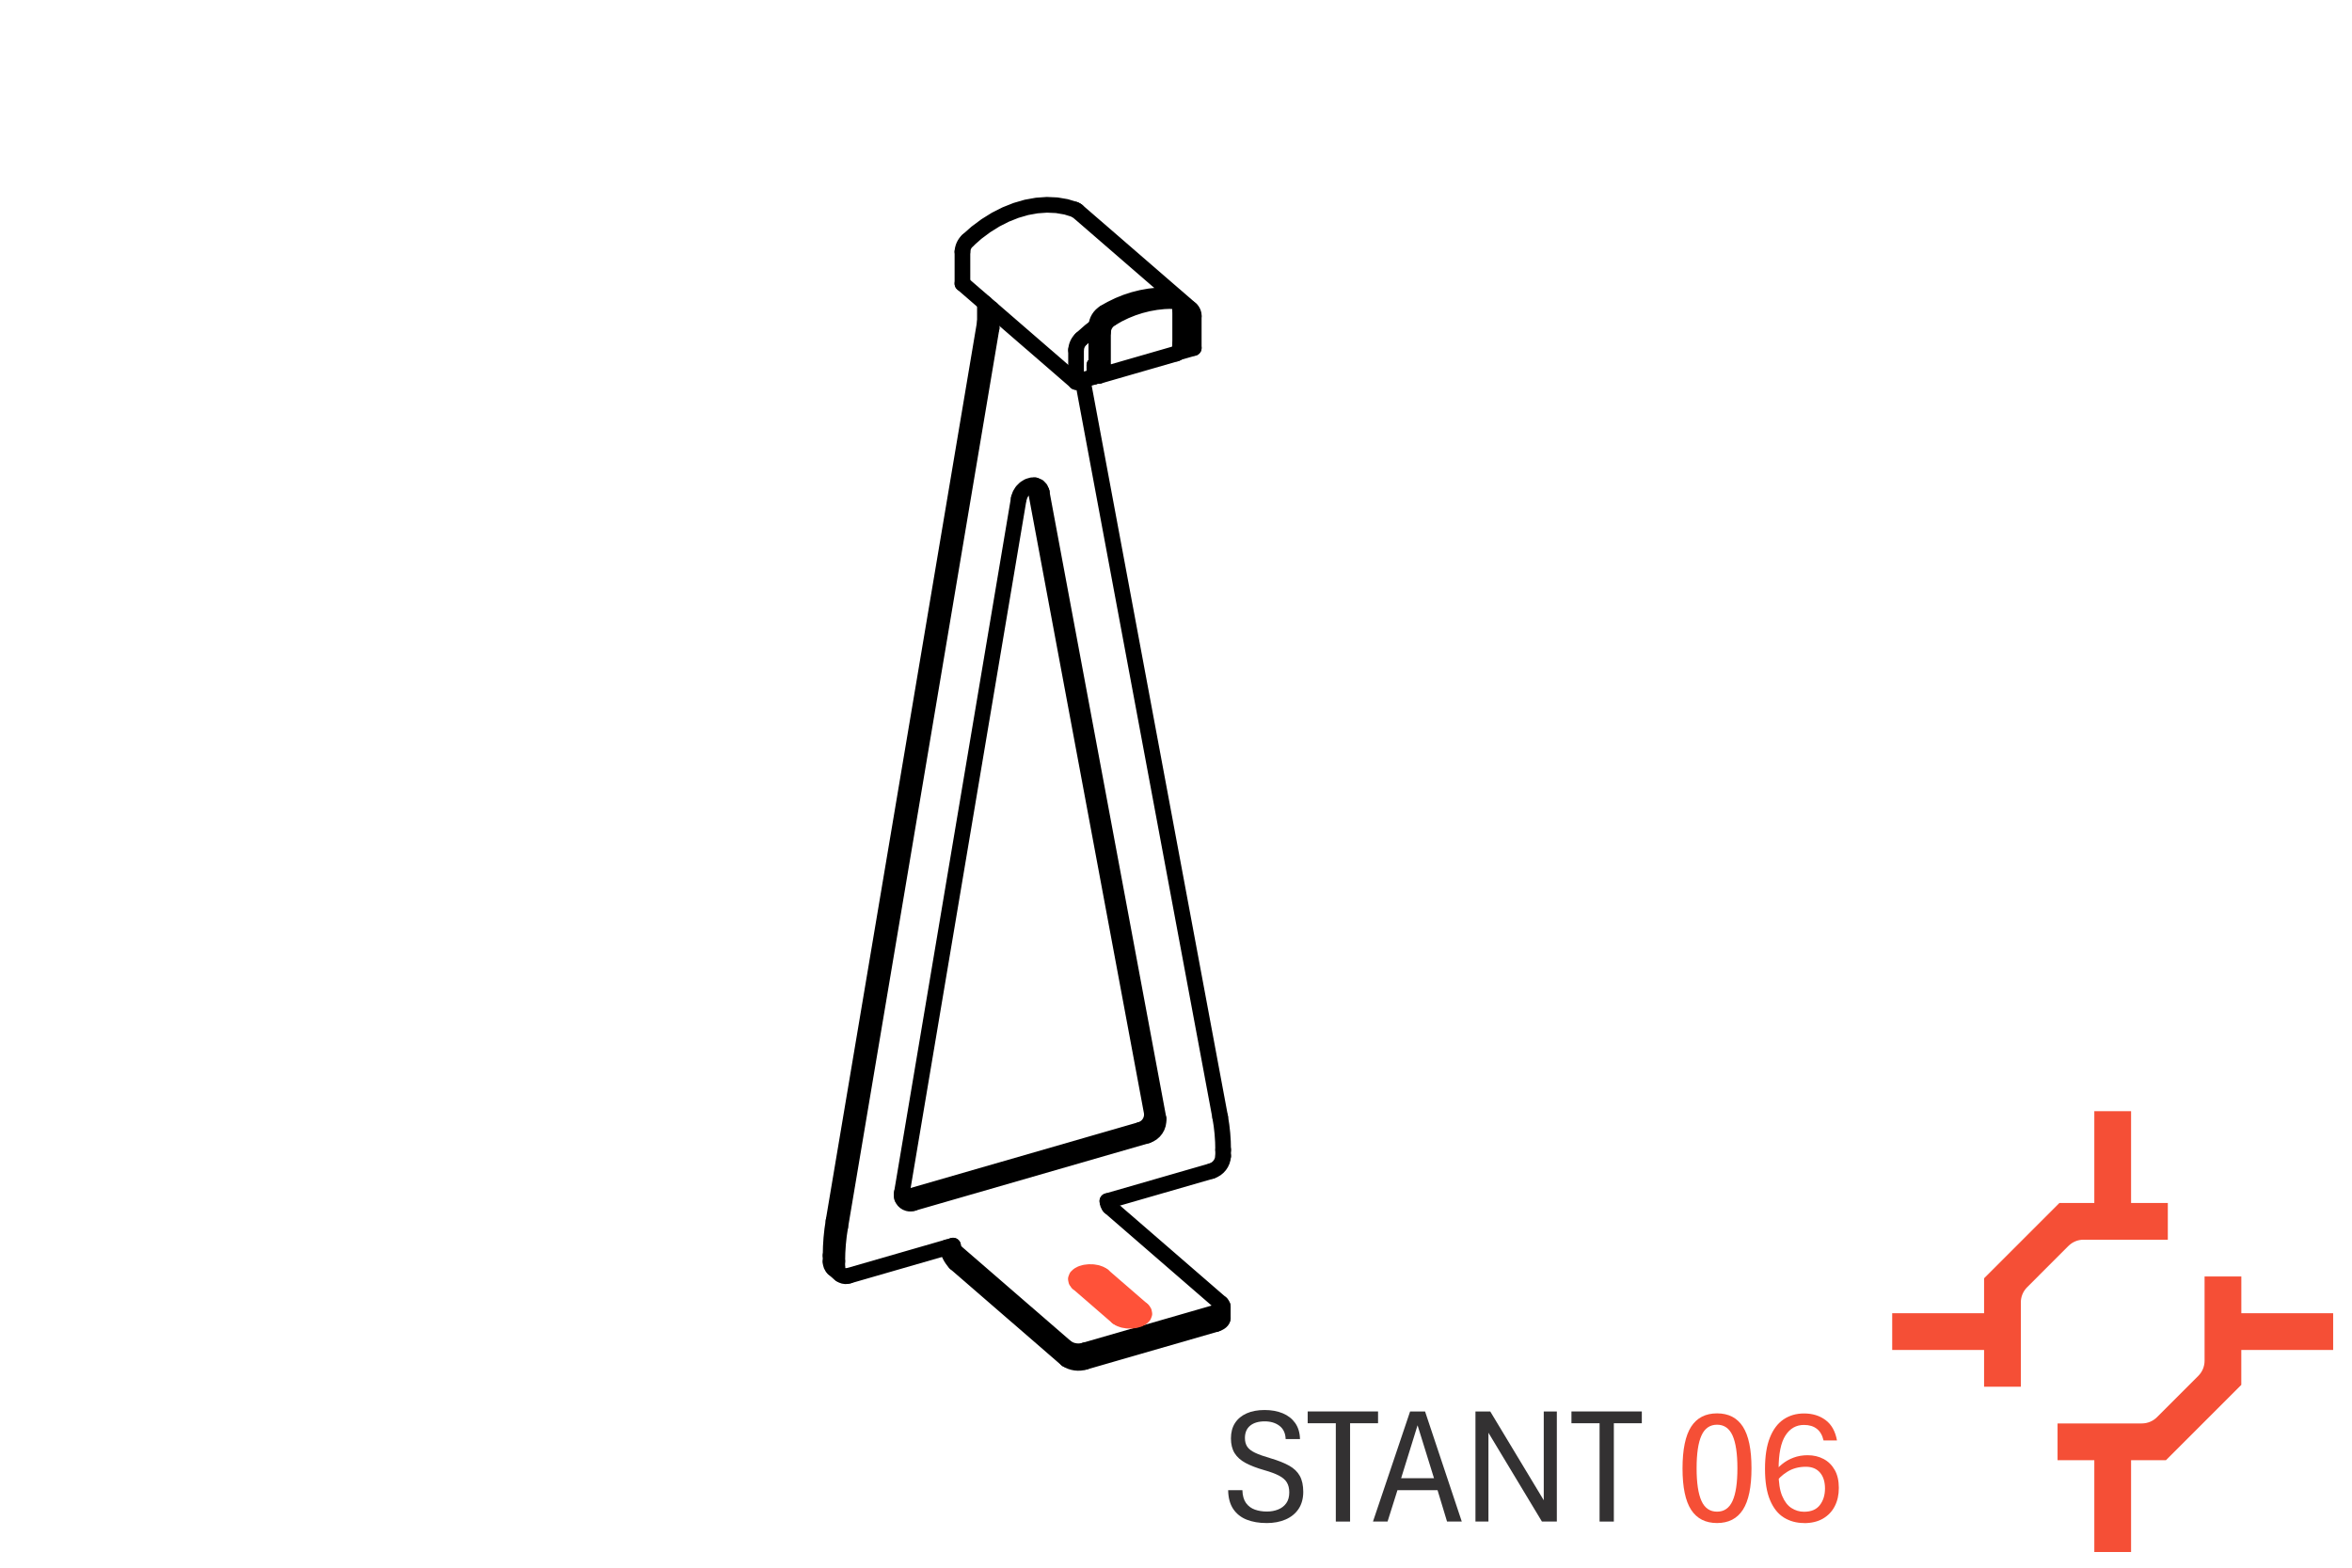
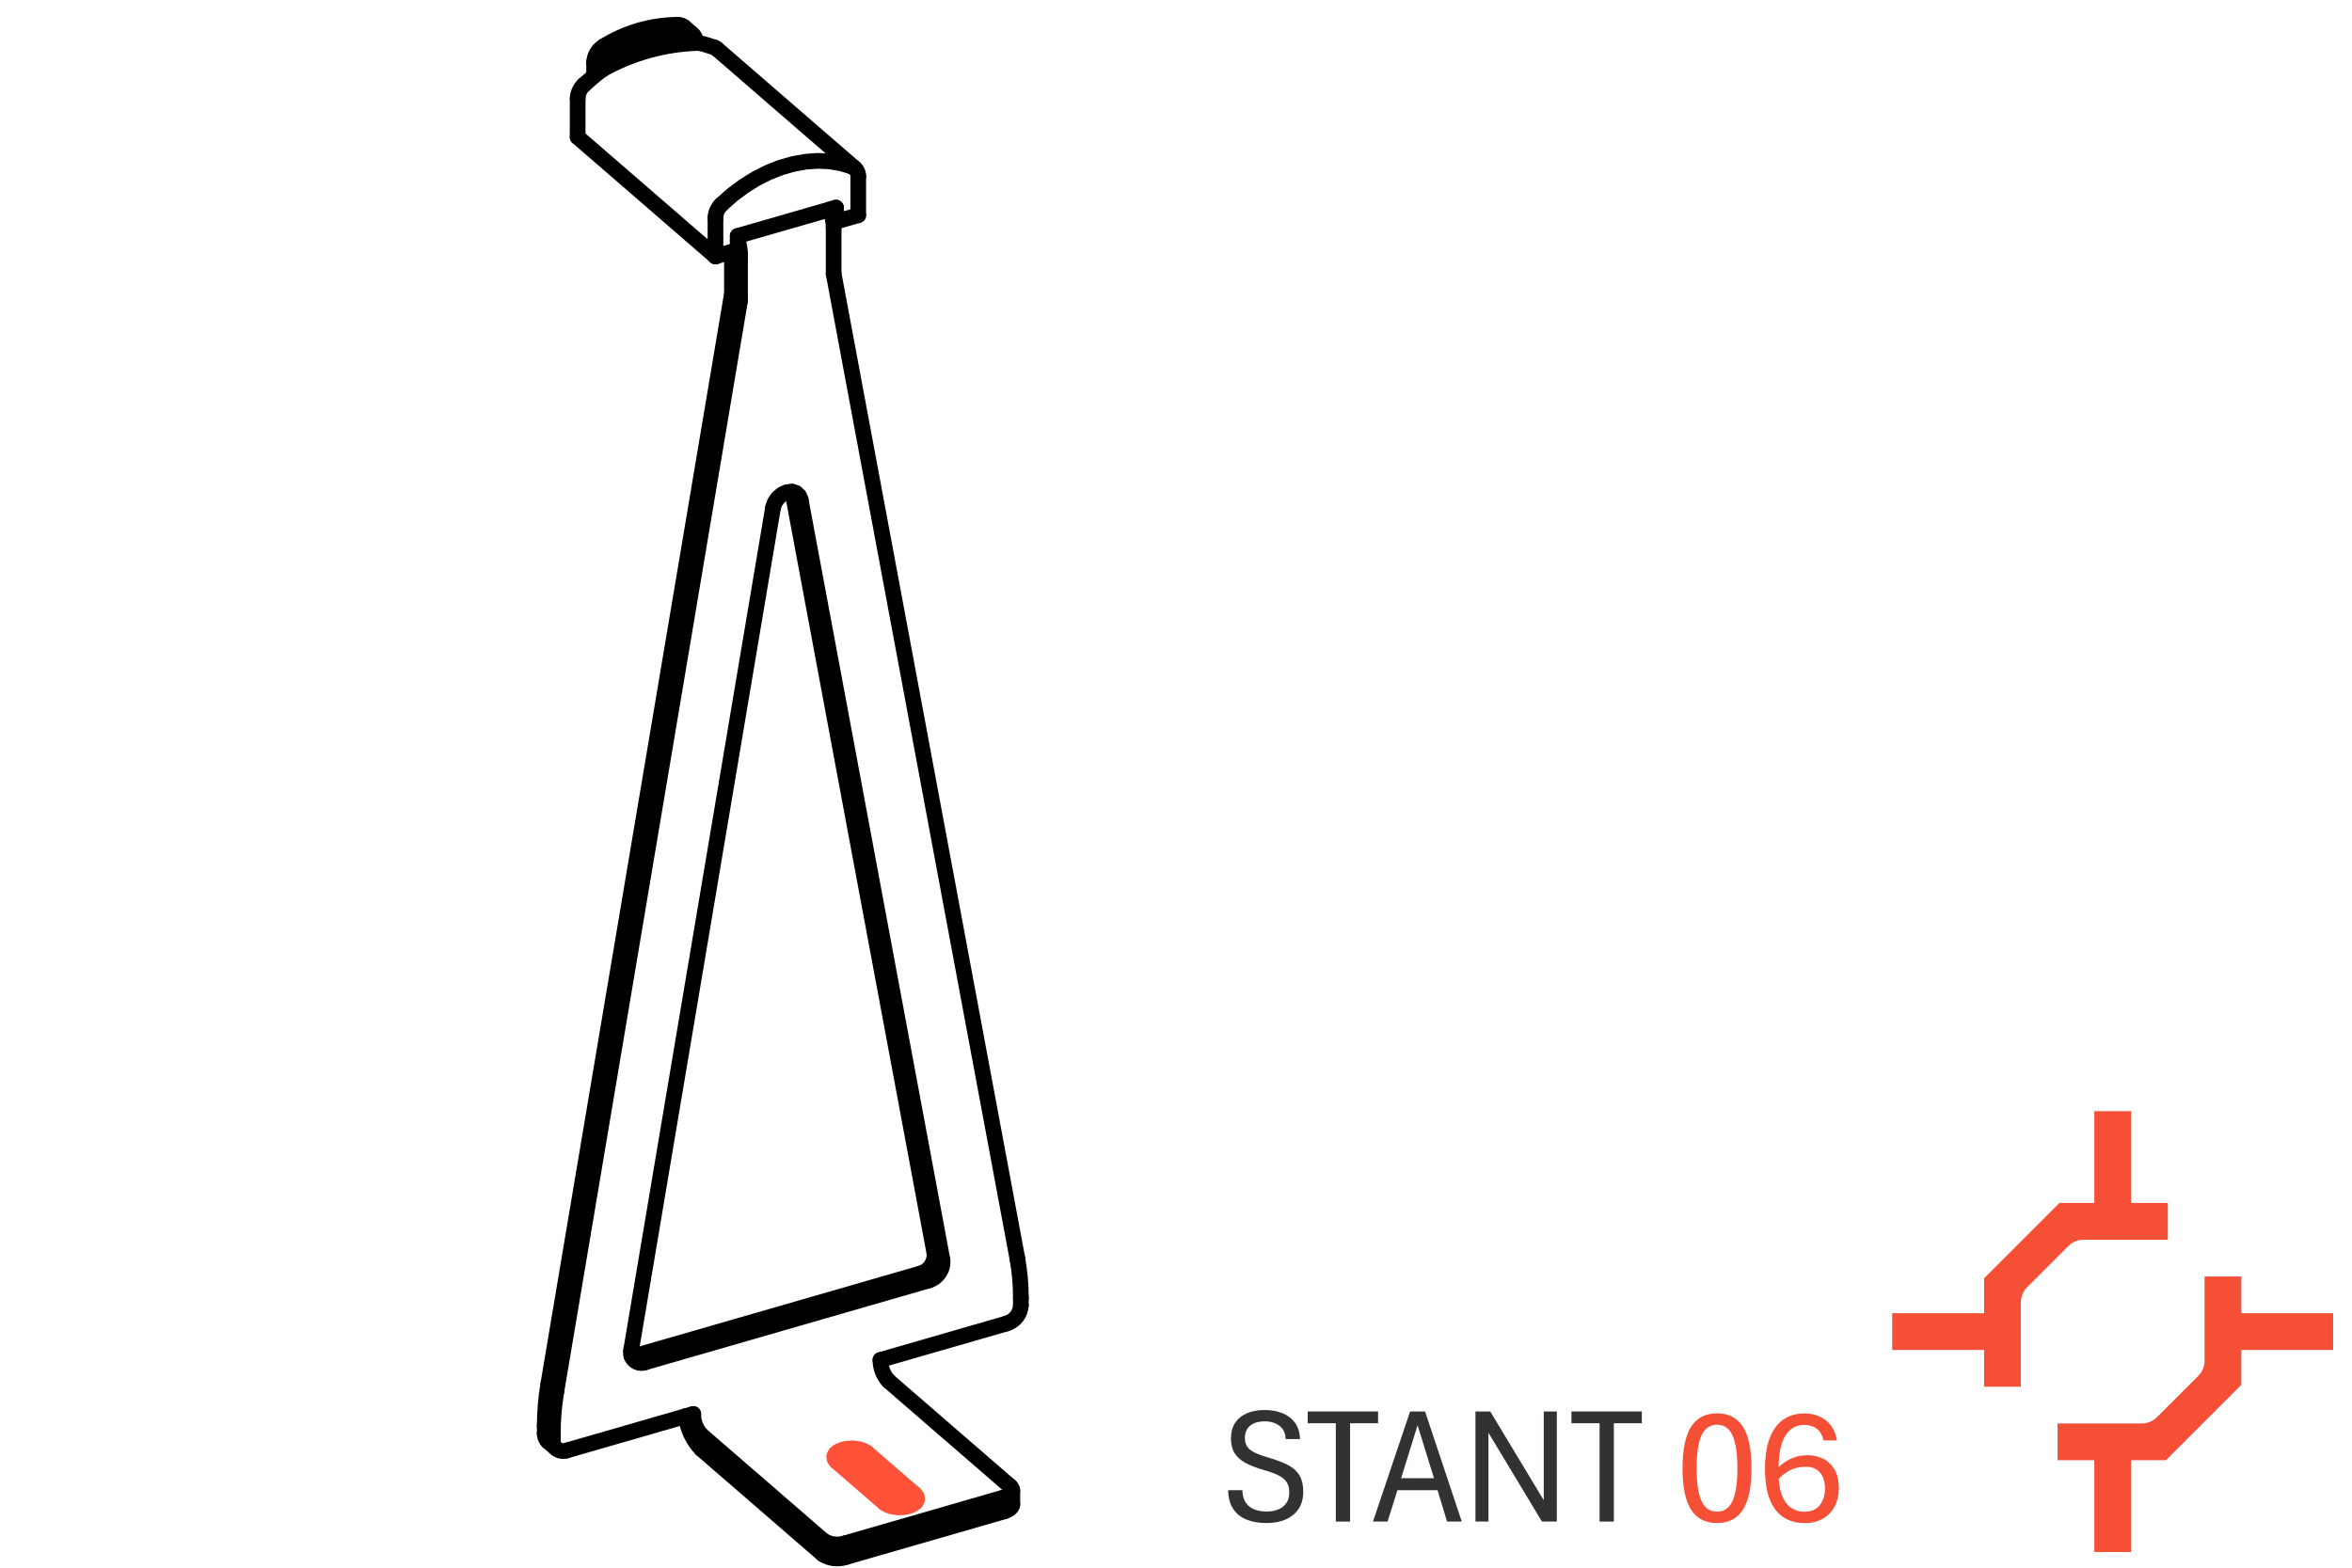
<svg xmlns="http://www.w3.org/2000/svg" id="katman_1" width="750" height="500" version="1.1" viewBox="0 0 750 500">
  <defs>
    <style>
      .st0 {
        fill: #f54f36;
      }

      .st1 {
        stroke: #000;
      }

      .st1, .st2 {
        fill: none;
        stroke-linecap: round;
        stroke-linejoin: round;
        stroke-width: 5px;
      }

      .st2 {
        stroke: #ff5239;
      }

      .st3 {
        fill: #333132;
      }

      .st4 {
        fill: #ff5239;
        fill-rule: evenodd;
      }
    </style>
  </defs>
  <g>
    <g id="LINE">
-       <line class="st1" x1="379.76" y1="98.65" x2="343.53" y2="67.28" />
+       <line class="st1" x1="220.79" y1="10.89" x2="218.21" y2="8.65" />
    </g>
    <g id="LINE1" data-name="LINE">
-       <line class="st1" x1="350.46" y1="119.88" x2="375.06" y2="112.78" />
+       <line class="st1" x1="322.81" y1="479.8" x2="322.81" y2="475.32" />
    </g>
    <g id="LINE2" data-name="LINE">
-       <line class="st1" x1="375.43" y1="96.6" x2="373.3" y2="94.76" />
+       <line class="st1" x1="174.79" y1="459.79" x2="177.38" y2="462.03" />
    </g>
    <g id="LINE3" data-name="LINE">
-       <line class="st1" x1="389.92" y1="420.43" x2="389.92" y2="416.74" />
+       <line class="st1" x1="272.57" y1="53.67" x2="228.63" y2="15.62" />
    </g>
    <g id="LINE4" data-name="LINE">
-       <line class="st1" x1="265.76" y1="404.55" x2="267.89" y2="406.4" />
+       <line class="st1" x1="235.98" y1="95.93" x2="235.98" y2="81.01" />
    </g>
    <g id="LINE5" data-name="LINE">
-       <line class="st1" x1="380.66" y1="110.99" x2="380.66" y2="100.81" />
+       <line class="st1" x1="265.83" y1="72.39" x2="265.83" y2="87.32" />
    </g>
    <g id="LINE6" data-name="LINE">
-       <line class="st1" x1="375.59" y1="112.45" x2="380.66" y2="110.99" />
+       <line class="st1" x1="265.83" y1="87.32" x2="324.39" y2="401.25" />
+     </g>
+     <g id="ARC">
+       <path class="st1" d="M325.53,413.93c0-4.25-.37-8.49-1.14-12.68" />
    </g>
    <g id="LINE7" data-name="LINE">
-       <line class="st1" x1="348.98" y1="116.45" x2="349.59" y2="116.27" />
+       <line class="st1" x1="325.53" y1="413.93" x2="325.53" y2="416.33" />
+     </g>
+     <g id="ARC1" data-name="ARC">
+       <path class="st1" d="M321.05,422.1c2.56-.79,4.35-3.1,4.48-5.77" />
    </g>
    <g id="LINE8" data-name="LINE">
-       <line class="st1" x1="348.98" y1="120.14" x2="348.98" y2="116.45" />
+       <line class="st1" x1="321.05" y1="422.1" x2="280.76" y2="433.73" />
    </g>
    <g id="LINE9" data-name="LINE">
-       <line class="st1" x1="343.13" y1="121.82" x2="348.98" y2="120.14" />
+       <line class="st1" x1="180.76" y1="462.6" x2="221.06" y2="450.97" />
+     </g>
+     <g id="ARC2" data-name="ARC">
+       <path class="st1" d="M176.28,459.41c-.07,1.81,1.34,3.34,3.15,3.41.45.02.9-.06,1.33-.22" />
    </g>
    <g id="LINE10" data-name="LINE">
-       <line class="st1" x1="343.13" y1="111.64" x2="343.13" y2="121.82" />
-     </g>
-     <g id="ARC">
-       <path class="st1" d="M344.77,108.1c-.99.91-1.58,2.19-1.64,3.54" />
+       <line class="st1" x1="176.28" y1="459.41" x2="176.28" y2="457.01" />
+     </g>
+     <g id="ARC3" data-name="ARC">
+       <path class="st1" d="M177.43,443.68c-.75,4.41-1.13,8.87-1.14,13.34" />
+     </g>
+     <g id="LINE11" data-name="LINE">
+       <line class="st1" x1="177.43" y1="443.68" x2="235.98" y2="95.93" />
    </g>
    <g id="LWPOLYLINE">
-       <polyline class="st1" points="379.02 98.22 376.19 97.35 375.99 97.3" />
+       <polyline class="st1" points="255.32 159.39 254.78 158.08 253.78 157.18 252.44 156.79 250.91 156.97 249.38 157.68 248.03 158.84 247.03 160.32 246.5 161.93" />
+     </g>
+     <g id="LINE12" data-name="LINE">
+       <line class="st1" x1="246.5" y1="161.93" x2="201.27" y2="430.53" />
+     </g>
+     <g id="ARC4" data-name="ARC">
+       <path class="st1" d="M201.27,430.53c-.47,1.79.59,3.62,2.38,4.09.67.18,1.38.14,2.03-.1" />
+     </g>
+     <g id="LINE13" data-name="LINE">
+       <line class="st1" x1="205.68" y1="434.51" x2="296.13" y2="408.4" />
+     </g>
+     <g id="ARC5" data-name="ARC">
+       <path class="st1" d="M296.13,408.4c2.84-.84,4.69-3.58,4.41-6.53" />
+     </g>
+     <g id="LINE14" data-name="LINE">
+       <line class="st1" x1="300.54" y1="401.87" x2="255.32" y2="159.39" />
+     </g>
+     <g id="LINE15" data-name="LINE">
+       <line class="st1" x1="233.4" y1="93.69" x2="174.84" y2="441.44" />
+     </g>
+     <g id="ARC6" data-name="ARC">
+       <path class="st1" d="M235.98,81.01c-.02-1.48-.28-2.95-.75-4.36" />
+     </g>
+     <g id="LINE16" data-name="LINE">
+       <line class="st1" x1="233.4" y1="80.26" x2="233.4" y2="93.69" />
+     </g>
+     <g id="ARC7" data-name="ARC">
+       <path class="st1" d="M265.83,72.39c-.03-1.93-.45-3.84-1.22-5.62" />
+     </g>
+     <g id="LINE17" data-name="LINE">
+       <line class="st1" x1="192.04" y1="22.19" x2="192.04" y2="22.12" />
+     </g>
+     <g id="ARC8" data-name="ARC">
+       <path class="st1" d="M195.21,16.92c-1.87,1.08-3.07,3.04-3.17,5.2" />
+     </g>
+     <g id="ARC9" data-name="ARC">
+       <path class="st1" d="M218.71,10.14c-8.31.06-16.44,2.41-23.51,6.79" />
+     </g>
+     <g id="ARC10" data-name="ARC">
+       <path class="st1" d="M221.89,13.51c.11-1.75-1.22-3.25-2.97-3.36-.07,0-.13,0-.2,0" />
+     </g>
+     <g id="LINE18" data-name="LINE">
+       <line class="st1" x1="221.89" y1="13.51" x2="221.89" y2="13.57" />
+     </g>
+     <g id="ARC11" data-name="ARC">
+       <path class="st1" d="M192.62,14.69c-1.87,1.08-3.07,3.04-3.17,5.2" />
+     </g>
+     <g id="ARC12" data-name="ARC">
+       <path class="st1" d="M216.13,7.9c-8.31.06-16.44,2.41-23.51,6.79" />
+     </g>
+     <g id="LINE19" data-name="LINE">
+       <line class="st1" x1="252.65" y1="156.82" x2="252.73" y2="157.15" />
+     </g>
+     <g id="LINE20" data-name="LINE">
+       <line class="st1" x1="189.45" y1="24.19" x2="189.45" y2="19.88" />
+     </g>
+     <g id="LINE21" data-name="LINE">
+       <line class="st1" x1="252.73" y1="157.15" x2="297.96" y2="399.63" />
+     </g>
+     <g id="ARC13" data-name="ARC">
+       <path class="st1" d="M218.21,8.65c-.58-.49-1.32-.76-2.08-.75" />
+     </g>
+     <g id="LINE22" data-name="LINE">
+       <line class="st1" x1="283.34" y1="440.45" x2="322.12" y2="474.03" />
    </g>
    <g id="LWPOLYLINE1" data-name="LWPOLYLINE">
-       <polyline class="st1" points="349.59 104.07 347.6 105.6 344.77 108.1" />
-     </g>
-     <g id="ARC1" data-name="ARC">
-       <path class="st1" d="M380.66,100.81c.06-1.12-.59-2.17-1.64-2.59" />
+       <polyline class="st1" points="320.22 477.56 321.05 477.27 321.74 476.9 322.28 476.47 322.63 475.99 322.8 475.49 322.76 474.98 322.53 474.49 322.12 474.03" />
+     </g>
+     <g id="LINE23" data-name="LINE">
+       <line class="st1" x1="320.22" y1="477.56" x2="269.48" y2="492.21" />
+     </g>
+     <g id="ARC14" data-name="ARC">
+       <path class="st1" d="M262.42,491.26c2.09,1.35,4.68,1.7,7.06.95" />
+     </g>
+     <g id="LINE24" data-name="LINE">
+       <line class="st1" x1="262.42" y1="491.26" x2="223.64" y2="457.68" />
+     </g>
+     <g id="ARC15" data-name="ARC">
+       <path class="st1" d="M262.42,495.74c2.09,1.35,4.68,1.7,7.06.95" />
+     </g>
+     <g id="ARC16" data-name="ARC">
+       <path class="st1" d="M218.71,451.64c.45,3.95,2.18,7.64,4.93,10.52" />
+     </g>
+     <g id="ARC17" data-name="ARC">
+       <path class="st1" d="M221.06,450.97c-.02,2.49.9,4.89,2.58,6.72" />
+     </g>
+     <g id="LINE25" data-name="LINE">
+       <line class="st1" x1="223.64" y1="462.16" x2="262.42" y2="495.74" />
+     </g>
+     <g id="LINE26" data-name="LINE">
+       <line class="st1" x1="320.22" y1="482.04" x2="269.48" y2="496.69" />
    </g>
    <g id="LWPOLYLINE2" data-name="LWPOLYLINE">
-       <polyline class="st1" points="342.79 66.84 339.96 65.97 336.96 65.46 333.82 65.32 330.6 65.55 327.32 66.14 324.01 67.1 320.73 68.4 317.51 70.03 314.38 71.98 311.37 74.22 308.54 76.73" />
-     </g>
-     <g id="ARC2" data-name="ARC">
-       <path class="st1" d="M308.54,76.73c-.99.91-1.58,2.19-1.64,3.54" />
-     </g>
-     <g id="LINE11" data-name="LINE">
-       <line class="st1" x1="306.9" y1="80.27" x2="306.9" y2="90.45" />
-     </g>
-     <g id="LINE12" data-name="LINE">
-       <line class="st1" x1="343.13" y1="121.82" x2="306.9" y2="90.45" />
-     </g>
-     <g id="ARC3" data-name="ARC">
-       <path class="st1" d="M343.53,67.28c-.22-.19-.47-.34-.73-.44" />
-     </g>
-     <g id="ARC4" data-name="ARC">
-       <path class="st1" d="M376.33,98.76c.09-1.44-1.01-2.68-2.45-2.77-.06,0-.11,0-.17,0" />
-     </g>
-     <g id="LINE13" data-name="LINE">
-       <line class="st1" x1="376.33" y1="109.78" x2="376.33" y2="98.76" />
-     </g>
-     <g id="LINE14" data-name="LINE">
-       <line class="st1" x1="351.72" y1="105.86" x2="351.72" y2="116.88" />
-     </g>
-     <g id="ARC5" data-name="ARC">
-       <path class="st1" d="M354.34,101.58c-1.54.89-2.53,2.51-2.61,4.29" />
-     </g>
-     <g id="ARC6" data-name="ARC">
-       <path class="st1" d="M373.72,95.98c-6.85.05-13.56,1.98-19.38,5.59" />
-     </g>
-     <g id="ARC7" data-name="ARC">
-       <path class="st1" d="M352.21,99.73c-1.54.89-2.53,2.51-2.61,4.29" />
-     </g>
-     <g id="ARC8" data-name="ARC">
-       <path class="st1" d="M371.58,94.14c-6.85.05-13.56,1.98-19.38,5.59" />
-     </g>
-     <g id="LINE15" data-name="LINE">
-       <line class="st1" x1="349.59" y1="104.02" x2="349.59" y2="116.27" />
+       <polyline class="st1" points="322.81 479.8 322.8 479.97 322.63 480.47 322.28 480.94 321.74 481.37 321.05 481.74 320.22 482.04" />
+     </g>
+     <g id="ARC18" data-name="ARC">
+       <path class="st1" d="M174.84,441.44c-.75,4.41-1.13,8.87-1.14,13.34" />
+     </g>
+     <g id="LINE27" data-name="LINE">
+       <line class="st1" x1="173.7" y1="454.77" x2="173.7" y2="457.18" />
    </g>
    <g id="LWPOLYLINE3" data-name="LWPOLYLINE">
-       <polyline class="st1" points="348.98 119.42 349.43 119.73 349.97 119.91 350.46 119.88 350.89 119.64 351.24 119.2 351.51 118.58 351.67 117.8 351.72 116.88" />
+       <polyline class="st1" points="203.09 432.27 202.12 432.45 201.35 432.42" />
+     </g>
+     <g id="ARC19" data-name="ARC">
+       <path class="st1" d="M173.7,457.18c-.04.99.36,1.95,1.09,2.62" />
+     </g>
+     <g id="LINE28" data-name="LINE">
+       <line class="st1" x1="293.55" y1="406.16" x2="203.09" y2="432.27" />
+     </g>
+     <g id="ARC20" data-name="ARC">
+       <path class="st1" d="M280.76,433.73c-.02,2.49.9,4.89,2.58,6.72" />
+     </g>
+     <g id="ARC21" data-name="ARC">
+       <path class="st1" d="M293.55,406.16c2.84-.84,4.69-3.58,4.41-6.53" />
+     </g>
+     <g id="LINE29" data-name="LINE">
+       <line class="st1" x1="266.58" y1="70.68" x2="273.67" y2="68.64" />
+     </g>
+     <g id="LINE30" data-name="LINE">
+       <line class="st1" x1="266.58" y1="66.21" x2="266.58" y2="70.68" />
+     </g>
+     <g id="LINE31" data-name="LINE">
+       <line class="st1" x1="235.24" y1="75.25" x2="266.58" y2="66.21" />
+     </g>
+     <g id="LINE32" data-name="LINE">
+       <line class="st1" x1="235.24" y1="79.73" x2="235.24" y2="75.25" />
+     </g>
+     <g id="LINE33" data-name="LINE">
+       <line class="st1" x1="228.15" y1="81.78" x2="235.24" y2="79.73" />
+     </g>
+     <g id="LINE34" data-name="LINE">
+       <line class="st1" x1="228.15" y1="81.78" x2="228.15" y2="69.43" />
+     </g>
+     <g id="ARC22" data-name="ARC">
+       <path class="st1" d="M230.13,65.14c-1.21,1.11-1.92,2.65-1.98,4.29" />
    </g>
    <g id="LWPOLYLINE4" data-name="LWPOLYLINE">
-       <polyline class="st1" points="376.33 109.78 376.28 110.69 376.11 111.48 375.85 112.1 375.5 112.54 375.07 112.78 375.06 112.78" />
-     </g>
-     <g id="ARC9" data-name="ARC">
-       <path class="st1" d="M373.3,94.76c-.48-.4-1.09-.62-1.71-.62" />
-     </g>
-     <g id="LINE16" data-name="LINE">
-       <line class="st1" x1="291.22" y1="383.71" x2="365.79" y2="362.18" />
-     </g>
-     <g id="ARC10" data-name="ARC">
-       <path class="st1" d="M365.79,362.18c2.34-.69,3.87-2.95,3.63-5.38" />
-     </g>
-     <g id="LINE17" data-name="LINE">
-       <line class="st1" x1="369.43" y1="356.8" x2="332.14" y2="156.89" />
+       <polyline class="st1" points="230.13 65.14 233.57 62.1 237.21 59.38 241.01 57.01 244.92 55.03 248.9 53.45 252.91 52.3 256.89 51.58 260.8 51.3 264.6 51.47 268.24 52.09 271.68 53.14" />
+     </g>
+     <g id="ARC23" data-name="ARC">
+       <path class="st1" d="M273.67,56.29c.08-1.36-.72-2.63-1.98-3.15" />
+     </g>
+     <g id="LINE35" data-name="LINE">
+       <line class="st1" x1="273.67" y1="56.29" x2="273.67" y2="68.64" />
    </g>
    <g id="LWPOLYLINE5" data-name="LWPOLYLINE">
-       <polyline class="st1" points="332.14 156.89 331.77 155.92 331.09 155.2 330.16 154.81 329.08 154.77 327.94 155.1 326.85 155.77 325.92 156.7 325.24 157.81 324.87 158.99" />
-     </g>
-     <g id="LINE18" data-name="LINE">
-       <line class="st1" x1="324.87" y1="158.99" x2="287.59" y2="380.43" />
-     </g>
-     <g id="ARC11" data-name="ARC">
-       <path class="st1" d="M287.59,380.43c-.39,1.47.49,2.98,1.96,3.37.55.15,1.14.12,1.67-.08" />
-     </g>
-     <g id="ARC12" data-name="ARC">
-       <path class="st1" d="M386.34,373.48c2.11-.65,3.58-2.55,3.69-4.76" />
-     </g>
-     <g id="LINE19" data-name="LINE">
-       <line class="st1" x1="353.12" y1="383.07" x2="386.34" y2="373.48" />
-     </g>
-     <g id="LINE20" data-name="LINE">
-       <line class="st1" x1="303.9" y1="397.28" x2="270.68" y2="406.87" />
-     </g>
-     <g id="ARC13" data-name="ARC">
-       <path class="st1" d="M266.99,404.24c-.06,1.49,1.11,2.75,2.6,2.81.37.01.74-.05,1.09-.18" />
-     </g>
-     <g id="LINE21" data-name="LINE">
-       <line class="st1" x1="266.99" y1="404.24" x2="266.99" y2="402.26" />
-     </g>
-     <g id="ARC14" data-name="ARC">
-       <path class="st1" d="M267.93,391.27c-.62,3.63-.93,7.31-.94,10.99" />
-     </g>
-     <g id="LINE22" data-name="LINE">
-       <line class="st1" x1="267.93" y1="391.27" x2="316.2" y2="104.58" />
-     </g>
-     <g id="LINE23" data-name="LINE">
-       <line class="st1" x1="316.2" y1="104.58" x2="316.2" y2="98.5" />
-     </g>
-     <g id="LINE24" data-name="LINE">
-       <line class="st1" x1="345.24" y1="121.22" x2="389.09" y2="356.29" />
-     </g>
-     <g id="ARC15" data-name="ARC">
-       <path class="st1" d="M390.03,366.74c0-3.5-.31-7-.94-10.45" />
-     </g>
-     <g id="LINE25" data-name="LINE">
-       <line class="st1" x1="390.03" y1="366.74" x2="390.03" y2="368.72" />
-     </g>
-     <g id="LINE26" data-name="LINE">
-       <line class="st1" x1="314.07" y1="102.73" x2="265.8" y2="389.42" />
-     </g>
-     <g id="LINE27" data-name="LINE">
-       <line class="st1" x1="314.07" y1="96.66" x2="314.07" y2="102.73" />
-     </g>
-     <g id="LINE28" data-name="LINE">
-       <line class="st1" x1="332.14" y1="156.89" x2="330.01" y2="155.05" />
-     </g>
-     <g id="LINE29" data-name="LINE">
-       <line class="st1" x1="329.95" y1="154.77" x2="330.01" y2="155.05" />
-     </g>
-     <g id="LINE30" data-name="LINE">
-       <line class="st1" x1="330.01" y1="155.05" x2="367.3" y2="354.96" />
-     </g>
-     <g id="ARC16" data-name="ARC">
-       <path class="st1" d="M340.13,433.58c1.73,1.12,3.86,1.4,5.82.78" />
-     </g>
-     <g id="ARC17" data-name="ARC">
-       <path class="st1" d="M340.13,429.88c1.73,1.12,3.86,1.4,5.82.78" />
-     </g>
-     <g id="LINE31" data-name="LINE">
-       <line class="st1" x1="389.34" y1="415.68" x2="353.83" y2="384.92" />
+       <polyline class="st1" points="186.19 27.08 189.63 24.04 192.04 22.19" />
    </g>
    <g id="LWPOLYLINE6" data-name="LWPOLYLINE">
-       <polyline class="st1" points="389.34 415.68 389.69 416.06 389.88 416.46 389.91 416.88 389.77 417.29 389.48 417.68 389.03 418.04 388.46 418.34 387.78 418.59" />
-     </g>
-     <g id="LINE32" data-name="LINE">
-       <line class="st1" x1="387.78" y1="418.59" x2="345.95" y2="430.66" />
-     </g>
-     <g id="LINE33" data-name="LINE">
-       <line class="st1" x1="340.13" y1="429.88" x2="304.61" y2="399.12" />
-     </g>
-     <g id="LINE34" data-name="LINE">
-       <line class="st1" x1="387.78" y1="422.28" x2="345.95" y2="434.36" />
-     </g>
-     <g id="ARC18" data-name="ARC">
-       <path class="st1" d="M303.9,397.28c0,.68.25,1.34.71,1.85" />
-     </g>
-     <g id="ARC19" data-name="ARC">
-       <path class="st1" d="M302.05,397.81c.34,1.88,1.24,3.62,2.56,5" />
-     </g>
-     <g id="LINE35" data-name="LINE">
-       <line class="st1" x1="340.13" y1="433.58" x2="304.61" y2="402.82" />
+       <polyline class="st1" points="222.71 13.7 224.3 14.03 227.74 15.09" />
+     </g>
+     <g id="ARC24" data-name="ARC">
+       <path class="st1" d="M186.19,27.08c-1.21,1.11-1.92,2.65-1.98,4.29" />
+     </g>
+     <g id="LINE36" data-name="LINE">
+       <line class="st1" x1="228.15" y1="81.78" x2="184.2" y2="43.72" />
+     </g>
+     <g id="LINE37" data-name="LINE">
+       <line class="st1" x1="184.2" y1="43.72" x2="184.2" y2="31.37" />
+     </g>
+     <g id="ARC25" data-name="ARC">
+       <path class="st1" d="M228.63,15.62c-.26-.23-.57-.41-.89-.53" />
+     </g>
+     <g id="LINE38" data-name="LINE">
+       <line class="st1" x1="265.55" y1="69.8" x2="266.58" y2="70.68" />
+     </g>
+     <g id="ARC26" data-name="ARC">
+       <path class="st1" d="M222.71,13.7c-10.76.31-21.29,3.22-30.68,8.48" />
+     </g>
+     <g id="LINE39" data-name="LINE">
+       <line class="st2" x1="291.73" y1="476.58" x2="276.44" y2="463.34" />
    </g>
    <g id="LWPOLYLINE7" data-name="LWPOLYLINE">
-       <polyline class="st1" points="389.92 420.43 389.91 420.57 389.77 420.99 389.48 421.38 389.03 421.73 388.46 422.04 387.78 422.28" />
-     </g>
-     <g id="ARC20" data-name="ARC">
-       <path class="st1" d="M265.8,389.42c-.62,3.63-.93,7.31-.94,10.99" />
-     </g>
-     <g id="LINE36" data-name="LINE">
-       <line class="st1" x1="264.85" y1="400.42" x2="264.85" y2="402.4" />
+       <polyline class="st2" points="276.44 463.34 275.33 462.66 273.86 462.18 272.17 461.95 270.42 462 268.79 462.31 267.42 462.86 266.47 463.6 266.02 464.44 266.11 465.32 266.74 466.14" />
+     </g>
+     <g id="LINE40" data-name="LINE">
+       <line class="st2" x1="266.74" y1="466.14" x2="282.03" y2="479.38" />
    </g>
    <g id="LWPOLYLINE8" data-name="LWPOLYLINE">
-       <polyline class="st1" points="289.09 381.87 288.29 382.01 287.65 381.99" />
-     </g>
-     <g id="ARC21" data-name="ARC">
-       <path class="st1" d="M264.85,402.4c-.03.82.3,1.61.9,2.16" />
-     </g>
-     <g id="LINE37" data-name="LINE">
-       <line class="st1" x1="363.66" y1="360.34" x2="289.09" y2="381.87" />
-     </g>
-     <g id="ARC22" data-name="ARC">
-       <path class="st1" d="M353.12,383.07c0,.68.25,1.34.71,1.85" />
-     </g>
-     <g id="ARC23" data-name="ARC">
-       <path class="st1" d="M363.66,360.34c2.34-.69,3.87-2.95,3.63-5.38" />
-     </g>
-     <g id="LWPOLYLINE9" data-name="LWPOLYLINE">
-       <polyline class="st2" points="364.3 417.78 364.78 418.39 364.91 419.05 364.66 419.69 364.06 420.27 363.15 420.75 362.01 421.08 360.74 421.23 359.42 421.2 358.18 420.99 357.11 420.61 356.3 420.09" />
-     </g>
-     <g id="LINE38" data-name="LINE">
-       <line class="st2" x1="351.69" y1="406.86" x2="364.3" y2="417.78" />
-     </g>
-     <g id="LWPOLYLINE10" data-name="LWPOLYLINE">
-       <polyline class="st2" points="351.69 406.86 350.87 406.34 349.8 405.96 348.56 405.75 347.25 405.72 345.97 405.87 344.83 406.2 343.93 406.68 343.32 407.26 343.07 407.91 343.2 408.56 343.69 409.17" />
-     </g>
-     <g id="LINE39" data-name="LINE">
-       <line class="st2" x1="356.3" y1="420.09" x2="343.69" y2="409.17" />
+       <polyline class="st2" points="282.03 479.38 283.13 480.06 284.6 480.54 286.3 480.77 288.05 480.72 289.68 480.41 291.04 479.86 292 479.12 292.45 478.27 292.36 477.4 291.73 476.58" />
    </g>
    <g id="HATCH">
-       <polygon class="st4" points="356.3 420.09 343.69 409.17 343.2 408.56 343.07 407.91 343.32 407.26 343.93 406.68 344.83 406.2 345.97 405.87 347.25 405.72 348.56 405.75 349.8 405.96 350.87 406.34 351.69 406.86 364.3 417.78 364.78 418.39 364.91 419.05 364.66 419.69 364.06 420.27 363.15 420.75 362.01 421.08 360.74 421.23 359.42 421.2 358.18 420.99 357.11 420.61 356.3 420.09" />
+       <polygon class="st4" points="282.03 479.38 283.13 480.06 284.6 480.54 286.3 480.77 288.05 480.72 289.68 480.41 291.04 479.86 292 479.12 292.45 478.27 292.36 477.4 291.73 476.58 276.44 463.34 275.33 462.66 273.86 462.18 272.17 461.95 270.42 462 268.79 462.31 267.42 462.86 266.47 463.6 266.02 464.44 266.11 465.32 266.74 466.14 282.03 479.38" />
    </g>
  </g>
  <g>
    <path class="st0" d="M664.38,395.4h26.89v-11.72h-11.72v-29.29h-11.72v29.29h-11.13l-24.02,24.02v11.13h-29.3s0,11.72,0,11.72h29.3v11.72h11.72v-26.89c0-1.81.72-3.54,2-4.82l13.17-13.17c1.28-1.28,3.01-2,4.82-2Z" />
    <path class="st0" d="M714.71,418.83v-11.72h-11.72v26.89c0,1.81-.72,3.54-2,4.82l-13.17,13.17c-1.28,1.28-3.01,2-4.82,2h-26.89v11.72h11.72v29.29h11.72v-29.29h11.13l24.02-24.02v-11.13h29.29v-11.72h-29.29Z" />
  </g>
  <g>
    <path class="st3" d="M403.84,485.76c-2.38,0-4.48-.36-6.3-1.08-1.82-.72-3.25-1.86-4.29-3.4-1.04-1.55-1.58-3.55-1.62-6h4.54c.05,1.74.44,3.1,1.16,4.1.72.99,1.67,1.69,2.83,2.1s2.44.61,3.81.61,2.5-.22,3.59-.65c1.09-.43,1.95-1.1,2.6-2,.64-.9.96-2.05.96-3.46,0-1.27-.26-2.33-.77-3.17-.51-.84-1.35-1.57-2.52-2.18-1.17-.61-2.74-1.19-4.72-1.75-2.38-.68-4.36-1.44-5.92-2.28-1.56-.84-2.73-1.89-3.51-3.14-.77-1.25-1.16-2.82-1.16-4.7s.43-3.57,1.3-4.9c.87-1.34,2.11-2.37,3.71-3.08,1.6-.71,3.5-1.07,5.71-1.07s4.1.35,5.78,1.04c1.68.7,3,1.73,3.98,3.1.97,1.37,1.49,3.09,1.54,5.14h-4.57c-.07-1.88-.73-3.29-1.98-4.24-1.25-.95-2.82-1.42-4.7-1.42-1.98,0-3.53.46-4.64,1.37-1.11.91-1.67,2.22-1.67,3.93,0,1.1.24,2.01.72,2.75.48.74,1.31,1.39,2.5,1.96,1.19.57,2.84,1.15,4.94,1.76,2.42.71,4.4,1.5,5.94,2.36s2.67,1.95,3.4,3.27c.73,1.32,1.1,3.02,1.1,5.09s-.5,3.95-1.49,5.43c-.99,1.48-2.37,2.6-4.12,3.37-1.76.77-3.8,1.15-6.13,1.15Z" />
    <path class="st3" d="M425.96,485.29v-31.36h-8.97v-3.76h22.44v3.76h-8.92v31.36h-4.54Z" />
    <path class="st3" d="M437.81,485.29l11.84-35.11h4.77l11.71,35.11h-4.7l-3.03-10.02h-12.78l-3.16,10.02h-4.67ZM446.78,471.46h10.49l-5.24-16.88-5.24,16.88Z" />
    <path class="st3" d="M470.49,485.29v-35.11h4.72l17.06,28.31v-28.31h4.17v35.11h-4.75l-17.06-28.33v28.33h-4.15Z" />
    <path class="st3" d="M510.07,485.29v-31.36h-8.97v-3.76h22.44v3.76h-8.92v31.36h-4.54Z" />
    <path class="st0" d="M547.53,485.76c-3.67,0-6.42-1.4-8.26-4.21-1.83-2.81-2.75-7.21-2.75-13.21s.92-10.47,2.75-13.31c1.83-2.83,4.59-4.25,8.26-4.25s6.42,1.42,8.24,4.25c1.83,2.83,2.74,7.25,2.74,13.25s-.91,10.41-2.74,13.24-4.57,4.24-8.24,4.24ZM547.53,482.13c2.26,0,3.91-1.14,4.94-3.43,1.04-2.29,1.55-5.76,1.55-10.42s-.52-8.14-1.55-10.44c-1.04-2.3-2.68-3.44-4.94-3.44s-3.94,1.15-4.97,3.44c-1.04,2.3-1.55,5.77-1.55,10.44s.52,8.14,1.55,10.42c1.03,2.29,2.69,3.43,4.97,3.43Z" />
    <path class="st0" d="M575.26,485.76c-2.38,0-4.51-.58-6.39-1.73-1.88-1.16-3.36-3-4.43-5.54-1.08-2.54-1.62-5.87-1.62-9.99s.52-7.36,1.55-9.97,2.49-4.55,4.36-5.82c1.87-1.27,4.05-1.9,6.53-1.9,2.71,0,5.01.71,6.9,2.13,1.89,1.42,3.09,3.58,3.61,6.48h-4.28c-.37-1.63-1.07-2.87-2.13-3.7-1.05-.83-2.42-1.25-4.11-1.25-2.5,0-4.48,1.13-5.92,3.38-1.44,2.25-2.17,5.8-2.17,10.66v1.33c0,3.03.37,5.44,1.12,7.24.75,1.8,1.74,3.1,2.97,3.89,1.23.79,2.57,1.19,4.02,1.19,2.28,0,3.96-.71,5.05-2.14,1.09-1.43,1.63-3.19,1.63-5.3s-.53-3.83-1.6-5.06c-1.07-1.23-2.57-1.85-4.5-1.85-2.24,0-4.22.53-5.92,1.6-1.71,1.07-2.99,2.3-3.86,3.69l-.5-3.26c.75-1.06,1.65-2.02,2.71-2.88s2.27-1.55,3.64-2.06c1.37-.51,2.87-.77,4.5-.77,1.89,0,3.59.4,5.09,1.2,1.5.8,2.68,1.97,3.55,3.51.87,1.54,1.3,3.44,1.3,5.7s-.43,4.16-1.29,5.84c-.86,1.69-2.12,3.01-3.77,3.97-1.65.96-3.67,1.44-6.05,1.44Z" />
  </g>
</svg>
